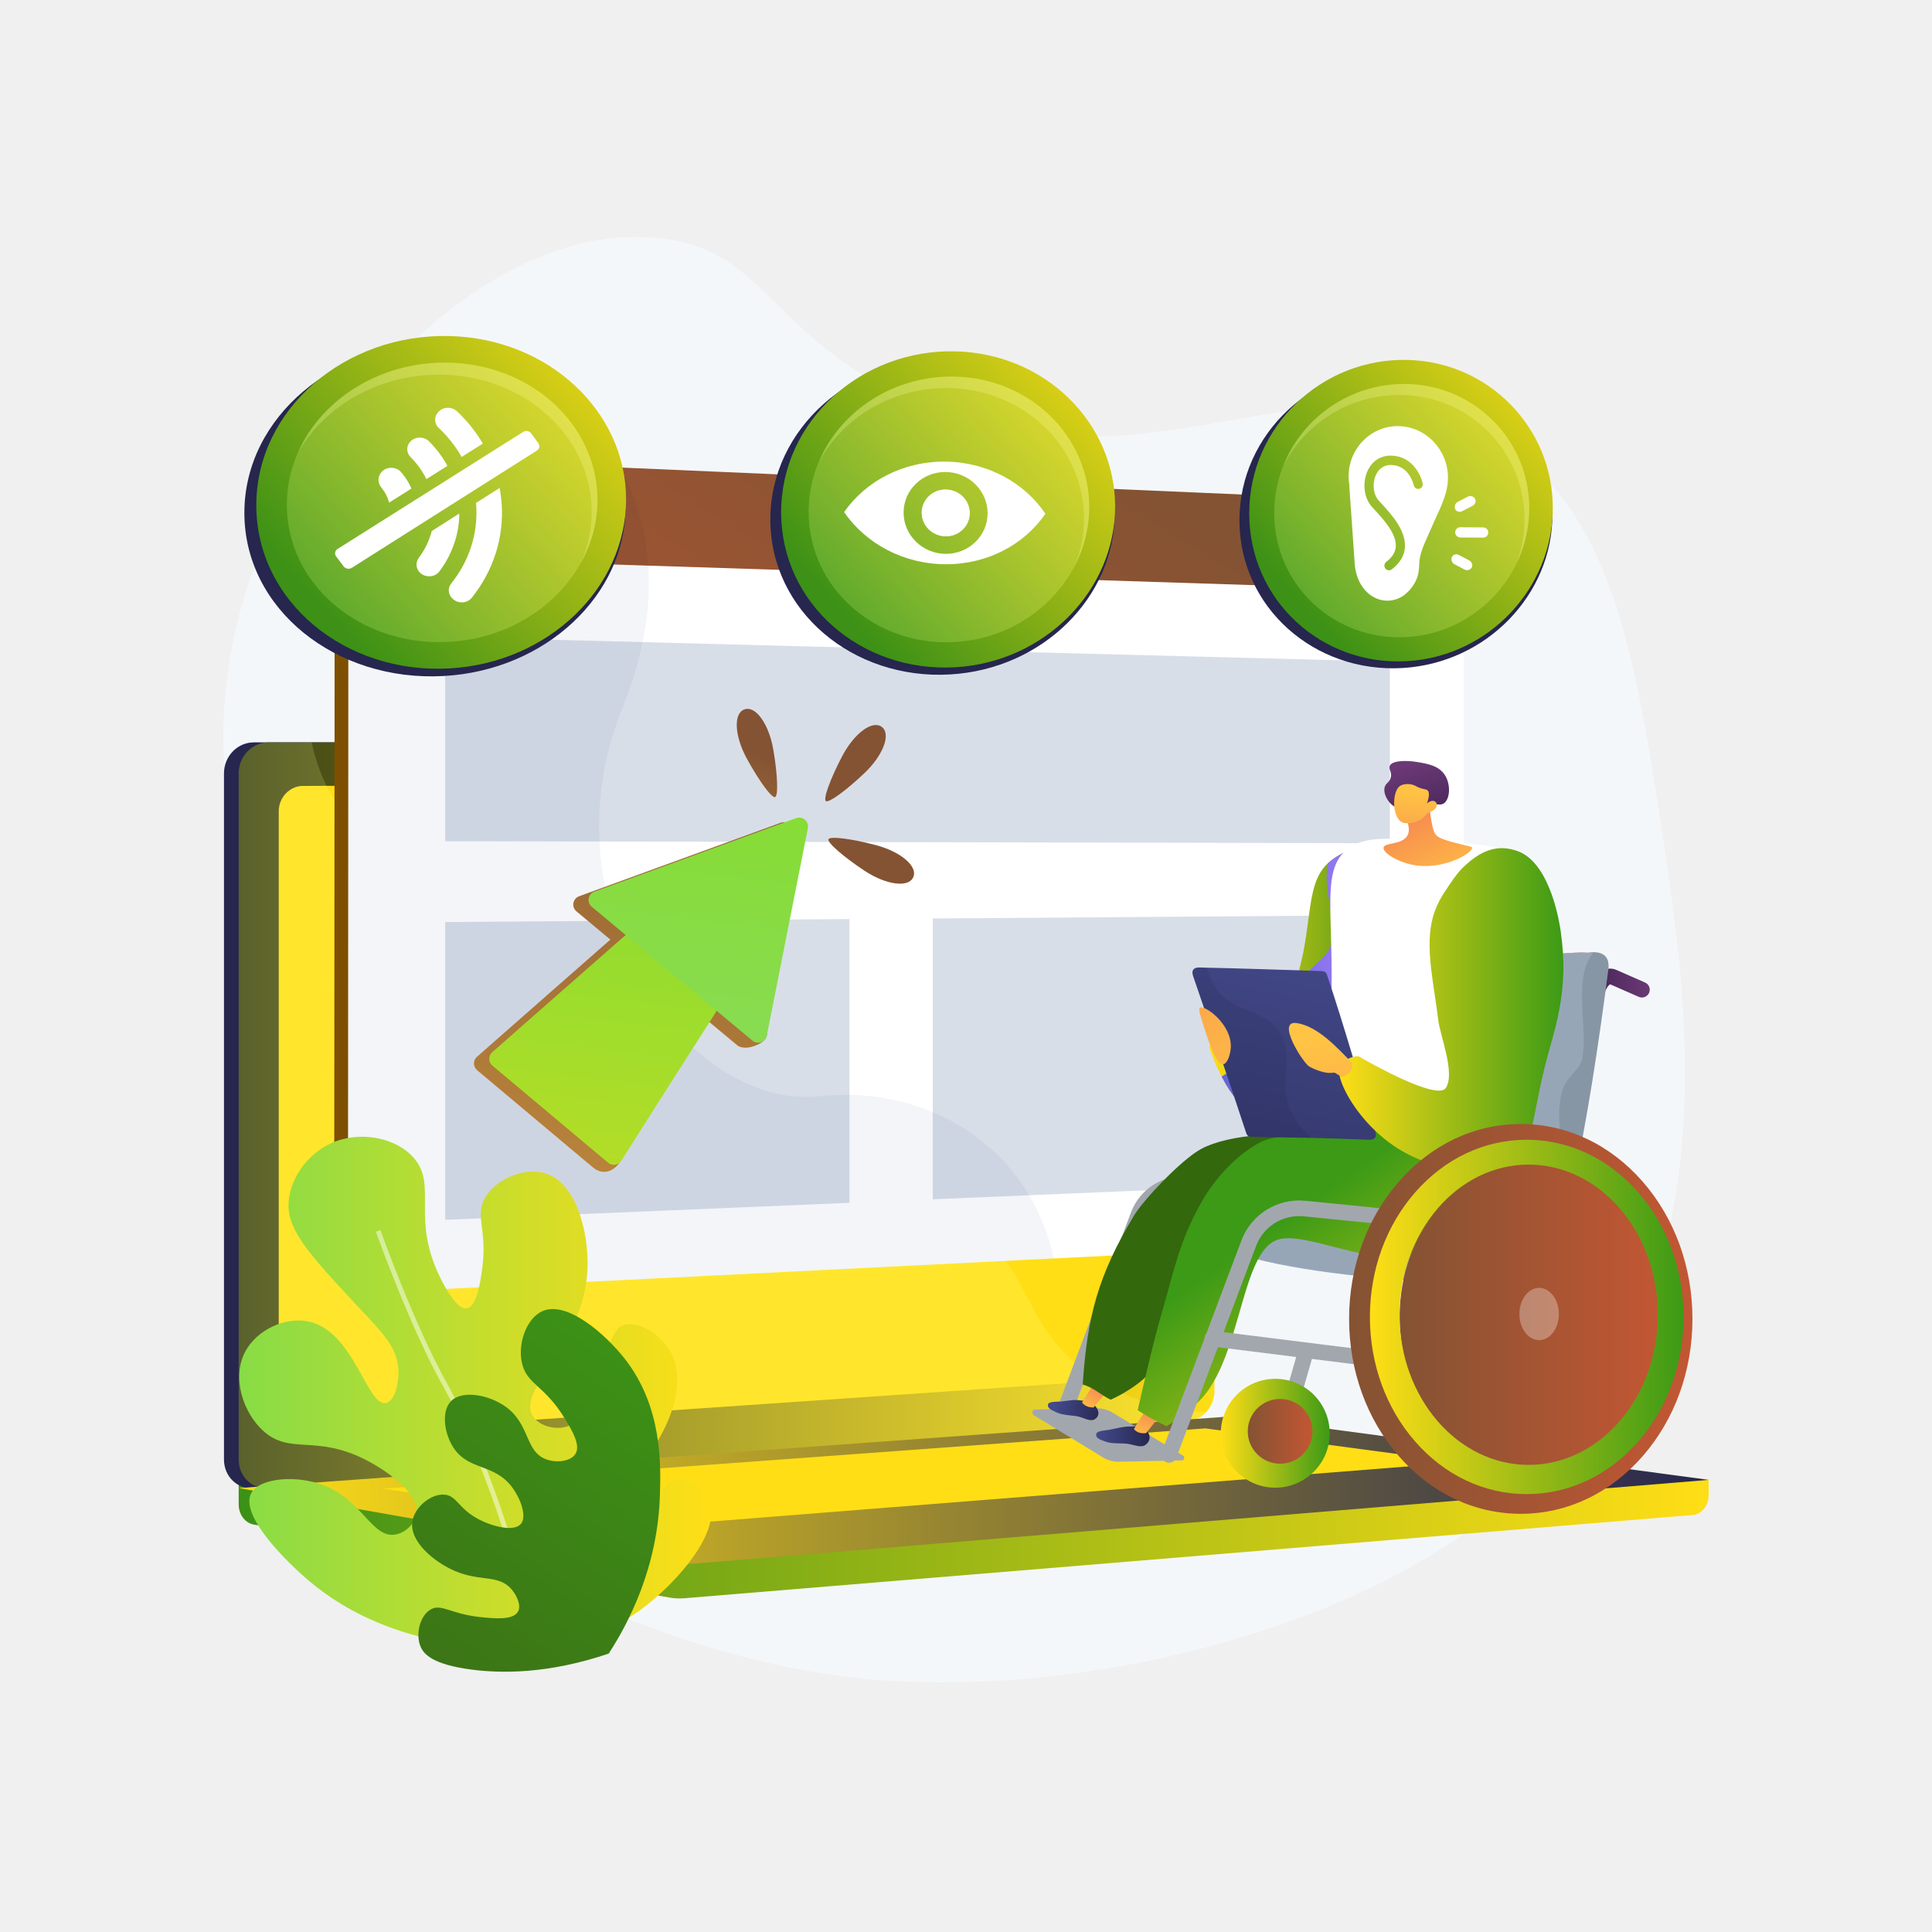
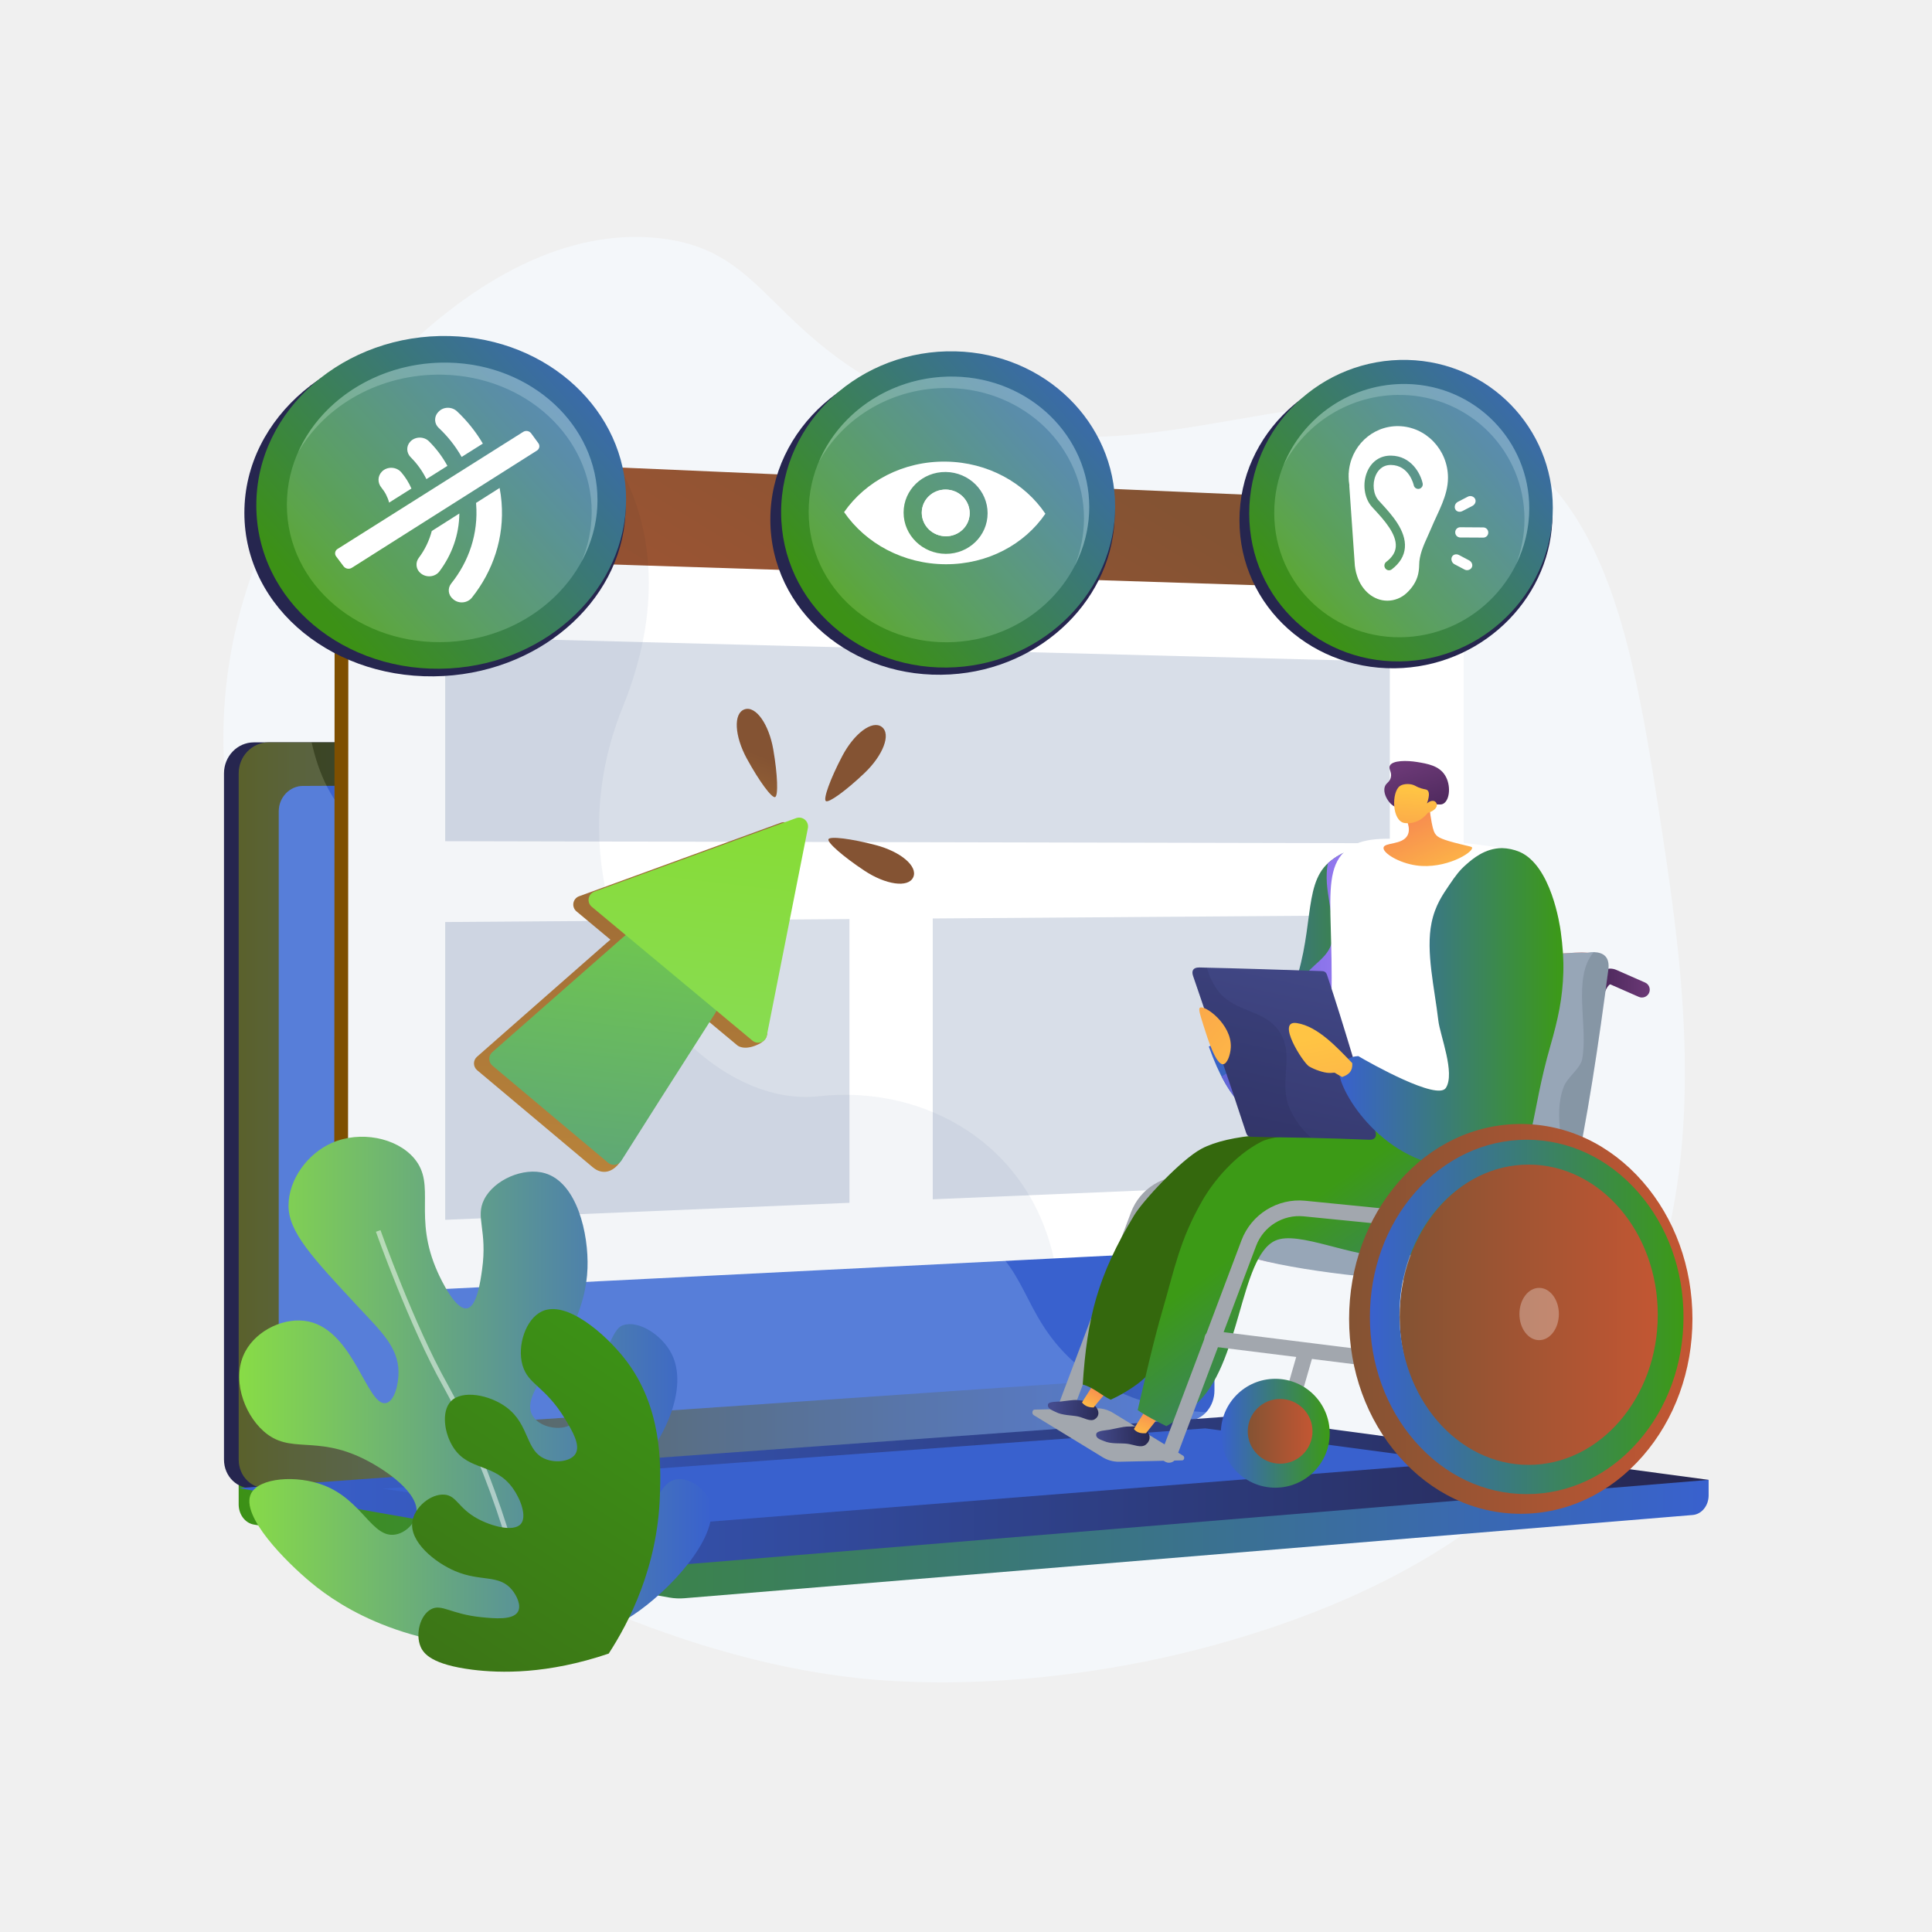
<svg xmlns="http://www.w3.org/2000/svg" xmlns:xlink="http://www.w3.org/1999/xlink" viewBox="0 0 3710 3710">
  <defs>
    <style>.cls-1{fill:none;}.cls-2{isolation:isolate;}.cls-3{fill:#f4f7fa;}.cls-4{fill:url(#linear-gradient);}.cls-5{fill:#26264f;}.cls-6{fill:url(#linear-gradient-2);}.cls-7{fill:url(#linear-gradient-3);}.cls-48,.cls-53,.cls-8,.cls-9{fill:#fff;}.cls-9{opacity:0.48;}.cls-52,.cls-53,.cls-9{mix-blend-mode:soft-light;}.cls-10{fill:url(#linear-gradient-4);}.cls-11{fill:url(#linear-gradient-5);}.cls-12{fill:url(#linear-gradient-6);}.cls-13{fill:url(#linear-gradient-7);}.cls-14,.cls-15{fill:#d8dee8;}.cls-15,.cls-29,.cls-48{opacity:0.3;}.cls-15,.cls-29,.cls-42{mix-blend-mode:multiply;}.cls-16{fill:url(#linear-gradient-8);}.cls-17{fill:url(#linear-gradient-9);}.cls-18{fill:url(#linear-gradient-10);}.cls-19{fill:url(#linear-gradient-11);}.cls-20{fill:url(#linear-gradient-12);}.cls-21{fill:url(#linear-gradient-13);}.cls-22{fill:url(#linear-gradient-14);}.cls-23{fill:url(#linear-gradient-15);}.cls-24,.cls-29{fill:#a2a7ae;}.cls-25{clip-path:url(#clip-path);}.cls-26{fill:url(#linear-gradient-16);}.cls-27{fill:url(#linear-gradient-17);}.cls-28{fill:#97a6b7;}.cls-30{fill:url(#linear-gradient-18);}.cls-31{fill:url(#linear-gradient-19);}.cls-32{fill:#34680d;}.cls-33{fill:url(#linear-gradient-20);}.cls-34{fill:url(#linear-gradient-21);}.cls-35{fill:url(#linear-gradient-22);}.cls-36{fill:url(#linear-gradient-23);}.cls-37{fill:url(#linear-gradient-24);}.cls-38{fill:url(#linear-gradient-25);}.cls-39{fill:url(#linear-gradient-26);}.cls-40{fill:url(#linear-gradient-27);}.cls-41{fill:url(#linear-gradient-28);}.cls-42{opacity:0.1;fill:url(#linear-gradient-29);}.cls-43{fill:url(#linear-gradient-30);}.cls-44{fill:url(#linear-gradient-31);}.cls-45{fill:url(#linear-gradient-32);}.cls-46{fill:#fc77ae;}.cls-47{fill:url(#linear-gradient-33);}.cls-49{fill:url(#linear-gradient-34);}.cls-50{fill:url(#linear-gradient-35);}.cls-51{fill:url(#linear-gradient-36);}.cls-52,.cls-53,.cls-57{opacity:0.5;}.cls-54{fill:url(#linear-gradient-37);}.cls-55{fill:url(#linear-gradient-38);}.cls-56{fill:url(#linear-gradient-39);}.cls-58{fill:url(#linear-gradient-40);}</style>
    <linearGradient id="linear-gradient" x1="458.32" y1="2943.58" x2="3281.08" y2="2943.58" gradientUnits="userSpaceOnUse">
      <stop offset="0" stop-color="#3c9116" />
-       <stop offset="1" stop-color="#ffde16" />
+       <stop offset="1" stop-color="#3961ce" />
    </linearGradient>
    <linearGradient id="linear-gradient-2" x1="458.32" y1="2141.82" x2="2332.09" y2="2141.82" gradientUnits="userSpaceOnUse">
      <stop offset="0" stop-color="#3c4316" />
-       <stop offset="1" stop-color="#ffde16" />
+       <stop offset="1" stop-color="#3961ce" />
    </linearGradient>
    <linearGradient id="linear-gradient-3" x1="535.28" y1="2129.51" x2="2268.73" y2="2129.51" gradientUnits="userSpaceOnUse">
-       <stop offset="0" stop-color="#ffde16" />
-       <stop offset="1" stop-color="#ffde16" />
+       <stop offset="0" stop-color="#3961ce" />
+       <stop offset="1" stop-color="#3961ce" />
    </linearGradient>
    <linearGradient id="linear-gradient-4" x1="458.32" y1="2862.29" x2="3281.08" y2="2862.29" gradientUnits="userSpaceOnUse">
-       <stop offset="0" stop-color="#ffde16" />
+       <stop offset="0" stop-color="#3961ce" />
      <stop offset="1" stop-color="#26264f" />
    </linearGradient>
    <linearGradient id="linear-gradient-5" x1="735.14" y1="2837.39" x2="2803.36" y2="2837.39" gradientUnits="userSpaceOnUse">
-       <stop offset="0" stop-color="#ffde16" />
-       <stop offset="1" stop-color="#ffde16" />
+       <stop offset="0" stop-color="#3961ce" />
+       <stop offset="1" stop-color="#3961ce" />
    </linearGradient>
    <linearGradient id="linear-gradient-6" x1="641.79" y1="1681.93" x2="2783.5" y2="1681.93" gradientUnits="userSpaceOnUse">
      <stop offset="0" stop-color="#845300" />
      <stop offset="1" stop-color="#845333" />
    </linearGradient>
    <linearGradient id="linear-gradient-7" x1="1903.98" y1="763.25" x2="1010.13" y2="2224.5" gradientUnits="userSpaceOnUse">
      <stop offset="0" stop-color="#845333" />
      <stop offset="1" stop-color="#c05633" />
    </linearGradient>
    <linearGradient id="linear-gradient-8" x1="1298.73" y1="1117.72" x2="983.84" y2="3794.28" gradientUnits="userSpaceOnUse">
      <stop offset="0" stop-color="#845333" />
      <stop offset="1" stop-color="#ffc444" />
    </linearGradient>
    <linearGradient id="linear-gradient-9" x1="1227.81" y1="1447.33" x2="1009.84" y2="3300.11" gradientUnits="userSpaceOnUse">
      <stop offset="0" stop-color="#7bdc34" />
-       <stop offset="1" stop-color="#ffde16" />
+       <stop offset="1" stop-color="#3961ce" />
    </linearGradient>
    <linearGradient id="linear-gradient-10" x1="1355.52" y1="1533.27" x2="1134.45" y2="3412.33" gradientUnits="userSpaceOnUse">
      <stop offset="0" stop-color="#87dc34" />
      <stop offset="1" stop-color="#8ddcb1" />
    </linearGradient>
    <linearGradient id="linear-gradient-11" x1="437.17" y1="792.25" x2="7.05" y2="1314.42" gradientTransform="translate(781.35 844.42) rotate(-19.24)" xlink:href="#linear-gradient-8" />
    <linearGradient id="linear-gradient-12" x1="3853.13" y1="1641.63" x2="3423.01" y2="2163.8" gradientTransform="matrix(0.8, 0.6, -0.6, 0.8, -532.78, -2146.36)" xlink:href="#linear-gradient-8" />
    <linearGradient id="linear-gradient-13" x1="6595.34" y1="-1978.62" x2="6165.22" y2="-1456.45" gradientTransform="translate(2505.18 -5302.47) rotate(114.13)" xlink:href="#linear-gradient-8" />
    <linearGradient id="linear-gradient-14" x1="3671.93" y1="1887.1" x2="4027.18" y2="1887.1" gradientTransform="matrix(-1, 0, 0, 1, 6348.52, 0)" xlink:href="#linear-gradient" />
    <linearGradient id="linear-gradient-15" x1="3671.93" y1="1887.07" x2="4002.69" y2="1887.07" gradientTransform="matrix(-1, 0, 0, 1, 6348.52, 0)" gradientUnits="userSpaceOnUse">
      <stop offset="0" stop-color="#aa80f9" />
      <stop offset="1" stop-color="#6165d7" />
    </linearGradient>
    <clipPath id="clip-path">
      <path class="cls-1" d="M1968.32,2707.26l153.89-3.38,149.62,91.41c3.72,2.28,2.42,9-1.77,9.05l-137.89,3Z" />
    </clipPath>
    <linearGradient id="linear-gradient-16" x1="3180.51" y1="2063.49" x2="3358.43" y2="2063.49" gradientTransform="matrix(-1, 0, 0, 1, 6348.52, 0)" gradientUnits="userSpaceOnUse">
      <stop offset="0" stop-color="#6b3976" />
      <stop offset="1" stop-color="#311944" />
    </linearGradient>
    <linearGradient id="linear-gradient-17" x1="3366.23" y1="2072.84" x2="4133.48" y2="2388.35" gradientTransform="matrix(-1, 0, 0, 1, 6348.52, 0)" gradientUnits="userSpaceOnUse">
      <stop offset="0" stop-color="#ff9085" />
      <stop offset="1" stop-color="#fb6fbb" />
    </linearGradient>
    <linearGradient id="linear-gradient-18" x1="899.98" y1="3863.22" x2="998.22" y2="3863.22" gradientTransform="matrix(0.99, 0.11, -0.11, 0.99, 1558.36, -1240.92)" gradientUnits="userSpaceOnUse">
      <stop offset="0" stop-color="#444b8c" />
      <stop offset="1" stop-color="#26264f" />
    </linearGradient>
    <linearGradient id="linear-gradient-19" x1="-923.93" y1="2578.69" x2="-890.17" y2="2508.82" gradientTransform="matrix(1, 0.02, -0.02, 1, 3071.91, 156.77)" gradientUnits="userSpaceOnUse">
      <stop offset="0" stop-color="#ffc444" />
      <stop offset="1" stop-color="#f36f56" />
    </linearGradient>
    <linearGradient id="linear-gradient-20" x1="184.23" y1="3214.83" x2="286.68" y2="3214.83" gradientTransform="translate(1815.52 -446.47) rotate(-1.88)" xlink:href="#linear-gradient-18" />
    <linearGradient id="linear-gradient-21" x1="-1301.78" y1="2267.33" x2="-1262.82" y2="2186.71" gradientTransform="translate(3261.07 380.39) rotate(-5.69)" xlink:href="#linear-gradient-19" />
    <linearGradient id="linear-gradient-22" x1="-2109.04" y1="2334.3" x2="-1768.86" y2="2814.83" gradientTransform="translate(4584.15)" gradientUnits="userSpaceOnUse">
      <stop offset="0" stop-color="#3c9a16" />
-       <stop offset="1" stop-color="#ffde16" />
+       <stop offset="1" stop-color="#3961ce" />
    </linearGradient>
    <linearGradient id="linear-gradient-23" x1="2463.83" y1="1003.26" x2="2473.3" y2="750.92" gradientTransform="matrix(-0.92, 0.4, 0.4, 0.92, 4643.64, -184.89)" xlink:href="#linear-gradient-19" />
    <linearGradient id="linear-gradient-24" x1="463.76" y1="1952.44" x2="393.03" y2="1772.81" gradientTransform="translate(2406.47 -323.46) rotate(3.04)" gradientUnits="userSpaceOnUse">
      <stop offset="0" stop-color="#311944" />
      <stop offset="1" stop-color="#6b3976" />
    </linearGradient>
    <linearGradient id="linear-gradient-25" x1="986.16" y1="1837.32" x2="983.21" y2="2075.3" gradientTransform="matrix(-0.99, -0.11, -0.11, 0.99, 3909.62, -192.69)" xlink:href="#linear-gradient-19" />
    <linearGradient id="linear-gradient-26" x1="3795.09" y1="2752.27" x2="4004.19" y2="2752.27" gradientTransform="matrix(-1, 0, 0, 1, 6348.52, 0)" xlink:href="#linear-gradient-22" />
    <linearGradient id="linear-gradient-27" x1="3828.12" y1="2748.56" x2="3952.46" y2="2748.56" gradientTransform="matrix(-1, 0, 0, 1, 6348.52, 0)" gradientUnits="userSpaceOnUse">
      <stop offset="0" stop-color="#c35633" />
      <stop offset="1" stop-color="#845333" />
    </linearGradient>
    <linearGradient id="linear-gradient-28" x1="2108.36" y1="1735.1" x2="2014.47" y2="2716.06" gradientTransform="translate(644.24 -230.08) rotate(6.96)" xlink:href="#linear-gradient-18" />
    <linearGradient id="linear-gradient-29" x1="-1147.12" y1="-1157.73" x2="-1331.65" y2="-371.05" gradientTransform="translate(4529.34 244.16) rotate(6.96)" xlink:href="#linear-gradient-18" />
    <linearGradient id="linear-gradient-30" x1="3346.32" y1="1936.63" x2="3776.95" y2="1936.63" gradientTransform="matrix(-1, 0, 0, 1, 6348.52, 0)" xlink:href="#linear-gradient-22" />
    <linearGradient id="linear-gradient-31" x1="-3999.81" y1="1991.65" x2="-3895.44" y2="2629.93" gradientTransform="translate(6532.73)" xlink:href="#linear-gradient-19" />
    <linearGradient id="linear-gradient-32" x1="3098.53" y1="2532.67" x2="3757.84" y2="2532.67" xlink:href="#linear-gradient-27" />
    <linearGradient id="linear-gradient-33" x1="3159.28" y1="2528.62" x2="3660.8" y2="2528.62" xlink:href="#linear-gradient-27" />
    <linearGradient id="linear-gradient-34" x1="3115.68" y1="2528.9" x2="3717.9" y2="2528.9" gradientTransform="matrix(-1, 0, 0, 1, 6348.52, 0)" xlink:href="#linear-gradient-22" />
    <linearGradient id="linear-gradient-35" x1="3902.75" y1="2106.26" x2="4518.67" y2="1631.72" gradientTransform="matrix(-1, -0.07, -0.07, 1, 6513.64, 289.46)" xlink:href="#linear-gradient-19" />
    <linearGradient id="linear-gradient-36" x1="1609.13" y1="1169.83" x2="2166.36" y2="664.15" xlink:href="#linear-gradient" />
    <linearGradient id="linear-gradient-37" x1="2494.05" y1="1158.41" x2="3011.27" y2="689.05" xlink:href="#linear-gradient" />
    <linearGradient id="linear-gradient-38" x1="618" y1="1172.31" x2="1221.82" y2="624.36" xlink:href="#linear-gradient" />
    <linearGradient id="linear-gradient-39" x1="459.41" y1="2674.62" x2="1366.26" y2="2674.62" gradientUnits="userSpaceOnUse">
      <stop offset="0" stop-color="#88dc46" />
-       <stop offset="1" stop-color="#ffde16" />
+       <stop offset="1" stop-color="#3961ce" />
    </linearGradient>
    <linearGradient id="linear-gradient-40" x1="1766.48" y1="1438.36" x2="2469.59" y2="1438.36" gradientTransform="translate(-1325.47 3886.23) rotate(-56.8)" gradientUnits="userSpaceOnUse">
      <stop offset="0" stop-color="#3c7516" />
      <stop offset="1" stop-color="#3c9116" />
    </linearGradient>
  </defs>
  <g class="cls-2">
    <g id="Illustration">
      <path class="cls-3" d="M3194.2,1614c-55.33-366.16-99.74-619.21-299.53-757.88-337-233.89-713.34,145.81-1190.7-109-235-125.44-243.85-270.88-442.9-290.19C908.9,422.8,620.49,847.75,595.5,884.2c-151.87,221.42-202.59,491.42-141,748.83,40,167.2,67,340.23,59.59,512-12.91,299-5.48,578.1,281.5,756.41,256.24,159.22,578.72,299.64,886.38,324.23,209.07,16.72,443.54-10.33,645-65.37C3354,2879.83,3270.27,2117.46,3194.2,1614Z" />
      <path class="cls-4" d="M3281.08,2841.77,458.32,2817.7v71.2c0,19.32,12.31,35.75,29,38.68l798.19,140.19a112.22,112.22,0,0,0,28.64,1.31L3250.4,2909.24c17.29-1.42,30.68-17.9,30.68-37.76Z" />
      <path class="cls-5" d="M2256.71,2727.68,487.51,2857.91c-31.66,2.33-57.4-22.43-57.4-55.31V1485.12c0-32.88,25.74-59.54,57.4-59.54h1769.2c26.08,0,47.17,24.1,47.17,53.83v1191C2303.88,2700.1,2282.79,2725.76,2256.71,2727.68Z" />
      <path class="cls-6" d="M2284.92,2727.68,515.72,2857.91c-31.66,2.33-57.4-22.43-57.4-55.31V1485.12c0-32.88,25.74-59.54,57.4-59.54h1769.2c26.08,0,47.17,24.1,47.17,53.83v1191C2332.09,2700.1,2311,2725.76,2284.92,2727.68Z" />
      <path class="cls-7" d="M2229.81,2643.71,582,2756.84c-25.76,1.77-46.7-18.56-46.7-45.4V1558c0-26.85,20.94-48.7,46.7-48.81l1647.83-7.11c21.51-.09,38.92,19.66,38.92,44.11V2596.77C2268.73,2621.22,2251.32,2642.23,2229.81,2643.71Z" />
      <path class="cls-8" d="M1462.81,1461.62c0,12.24-9.11,22.19-20.36,22.23s-20.39-9.88-20.39-22.15,9.14-22.23,20.39-22.23S1462.81,1449.38,1462.81,1461.62Z" />
      <path class="cls-9" d="M515.72,2857.91,2276,2728.34l9-.66c12-.88,22.85-6.8,31.16-15.77-126.67-6.94-205.34-51.89-256.1-98.34-101.92-93.27-84.24-185.26-194.15-246.59-137.09-76.49-244.88,20.44-348.91-75.2-63.06-58-32.1-101.21-109.7-187.86-86-96-141.91-63.7-228.29-150.07-109.22-109.21-54.6-194.18-148.68-272.59-114.13-95.12-237.22-7.08-345.87-98.3-46.86-39.34-72.57-96.54-86-157.38H515.72c-31.66,0-57.4,26.66-57.4,59.54V2802.6C458.32,2835.48,484.06,2860.24,515.72,2857.91Z" />
      <path class="cls-10" d="M2355.44,2720.45,458.32,2857.54l827.18,145.28a112.22,112.22,0,0,0,28.64,1.32l1966.94-162.37-895.47-120.39A147.77,147.77,0,0,0,2355.44,2720.45Z" />
      <polygon class="cls-11" points="735.14 2858.72 2314.55 2742.89 2803.36 2808.07 1237.56 2931.89 735.14 2858.72" />
      <path class="cls-12" d="M2783.5,1034V2315.81c0,34.38-22.49,36.92-51.2,38.35l-712.88,45.05L726.32,2480.9l-17.25,1.1c-37.11,1.88-67.31-28.45-67.28-67.72l.87-1353.64,0-110.68c0-39.24,30-69.74,67.14-68.11l2.42.11,481.26,20.85,1538.88,66.75C2761.05,970.79,2783.5,999.66,2783.5,1034Z" />
      <path class="cls-8" d="M2810.76,1136.65V2314.59c0,34.46-22.46,63.53-51.21,65l-736.3,37L735.72,2481.15a62.25,62.25,0,0,1-9.49-.25c-32.59-3.29-58-31.73-58-67.63L669,1067.6v-10.43l575,21.3,1538.64,57.12Z" />
      <path class="cls-13" d="M2810.76,1030.45v106.2l-28-.91-1538.62-49.58L669,1067.6v-10.43l.38-110.89c0-30,17.79-55,42.71-64.32a62.83,62.83,0,0,1,24.83-3.91l453.86,19.7,1568.83,68.14C2788.28,967.13,2810.76,996,2810.76,1030.45Z" />
      <path class="cls-8" d="M825.45,973.34c0,17.31-13.24,30.87-29.57,30.28s-29.63-15.16-29.62-32.54,13.31-30.93,29.66-30.28S825.46,956,825.45,973.34Z" />
      <polygon class="cls-14" points="2668.87 1619.28 854.9 1615.33 854.9 1223.2 2668.87 1270.44 2668.87 1619.28" />
      <polygon class="cls-14" points="1631.2 2309.74 854.9 2342.4 854.9 1770.55 1631.2 1764.88 1631.2 2309.74" />
      <polygon class="cls-14" points="2668.87 2266.09 1791.14 2302.98 1791.14 1763.73 2668.87 1757.37 2668.87 2266.09" />
      <path class="cls-15" d="M2023.62,2416.52,735.91,2481.15a62.28,62.28,0,0,1-9.59-.25l-17.25,1.1c-37.11,1.88-67.31-28.45-67.28-67.72l.87-1353.64,0-110.68c0-39.24,30-69.74,67.14-68.11l2.42.11a62.41,62.41,0,0,1,24.75-3.91l453.82,19.7c.94,1.67,1.82,3.35,2.69,5.06,24.22,45.94,44.87,104.49,50.8,175.66.2,2.55.4,5.1.53,7.69,5.19,76.72-6.79,167.73-49.41,273-117.73,291.13,13.22,580.4,191,695.39q8.24,5.34,16.61,10.13c54.66,31.52,113,46.59,169.54,40.36,102.84-11.34,206.41,12.4,289.44,68.8q15.93,10.83,30.81,23.24c58.77,49.1,104.09,116.82,126.67,202.08Q2021.72,2407.76,2023.62,2416.52Z" />
      <path class="cls-16" d="M1516.37,1582.9a17,17,0,0,0-16.86-3.06L1112,1721.06a17,17,0,0,0-5.06,29l65.3,54.39-.34.25c-2.19,1.71-4.35,3.52-6.46,5.37q-58.39,51.27-116.77,102.56-66.39,58.33-132.75,116.7a17,17,0,0,0,.31,25.77q111.54,93.65,222.27,186.58a17.48,17.48,0,0,0,1.88,1.35h0s24.84,22,49.68-10.47c-6.88-1.81-14.19-4-19.38-5.68q33.36-52.82,66.83-105.53,52.39-82.44,105.1-164.6c1.48-2.27,2.84-4.59,4.17-6.92l68.85,57.35a12.65,12.65,0,0,0,1.58,1.15,17,17,0,0,0,4.33,2c5.32,1.84,14.34,2.94,27.6-1.94,23.22-8.56,23.18-19,24.06-23.39.5-2.54-13.94-4.84-26.33-6.34L1522,1599.09A17,17,0,0,0,1516.37,1582.9Z" />
      <path class="cls-17" d="M1366.54,1779.37c-38.59-32.16-110.77-24.31-165.31,16.53-2.19,1.72-4.36,3.52-6.47,5.37q-58.4,51.27-116.77,102.56-66.39,58.34-132.74,116.7a17,17,0,0,0,.31,25.78l222.26,186.57a17,17,0,0,0,25.3-3.93q36.78-58.26,73.71-116.39,52.38-82.44,105.09-164.59c1.52-2.34,2.93-4.72,4.29-7.13C1408.1,1881.54,1405,1811.31,1366.54,1779.37Z" />
      <path class="cls-18" d="M1545.7,1574.1a17,17,0,0,0-16.87-3.06l-387.51,141.22a17,17,0,0,0-5,29L1445,1998.39a17,17,0,0,0,27.52-9.75l78.84-398.35A17,17,0,0,0,1545.7,1574.1Z" />
      <path class="cls-19" d="M1484.91,1439.19c8.4,48.64,9.82,89.15,3.48,91.48-6.42,2.12-30.52-30.48-54.19-73.78s-26.26-87.06-4.6-94.68S1476.52,1390.61,1484.91,1439.19Z" />
      <path class="cls-20" d="M1660,1484.59c-35.78,34-68.68,57.68-74.14,53.71-5.33-4.17,8.39-42.31,31.26-86s57.81-70.18,76.17-56.41S1695.71,1450.63,1660,1484.59Z" />
      <path class="cls-21" d="M1659.75,1671.83c-41.12-27.29-71.54-54.08-68.89-60.29,2.87-6.11,43.11-1.25,90.85,11.28s81.32,40.69,72,61.67S1700.83,1699.09,1659.75,1671.83Z" />
      <path class="cls-22" d="M2343.06,1978.35c10.5,17.56,27.53,39.52,49.15,40.23,42.14,1.39,74.72-78.82,85.79-106.08,48.21-118.68,22.48-211,72.82-255.56,28.88-25.54,61.62-29.67,61.62-29.67,2.27-.28,24.9-2.71,34.1,2,124.44,63.2-168,823.85-325.21,380.51C2347.57,1997.3,2337.93,1987.46,2343.06,1978.35Z" />
      <path class="cls-23" d="M2504.66,1987.46c3.33-36.65-13.33-76.63,0-109.94,10-23.33,46.64-36.65,53.3-70,6.38-51-17.7-98.92-8.15-149.64.34-.32.65-.66,1-1,28.88-25.54,61.62-29.67,61.62-29.67,2.27-.28,24.9-2.71,34.1,2,118.23,60-139.8,749.59-300.71,438.1,38-25.6,86.69-34.48,128.84-53.21C2484.67,2007.45,2501.33,2000.79,2504.66,1987.46Z" />
      <path class="cls-24" d="M2048.74,2712.47a15.07,15.07,0,0,1-14.07-20.35L2171.87,2328a107.53,107.53,0,0,1,111.22-69.06l150.67,15a15,15,0,1,1-3,29.92l-150.66-15a77.51,77.51,0,0,0-80.11,49.74l-137.2,364.15A15,15,0,0,1,2048.74,2712.47Z" />
      <g class="cls-2">
        <g class="cls-25">
          <path class="cls-24" d="M2286.06,2804l-148.26-90.58a60.11,60.11,0,0,0-32.82-9.15l-118.28,2.6c-4.53.1-5.85,8.06-1.76,10.56l131.63,80.42a60.14,60.14,0,0,0,32.83,9.15l136.66-3Z" />
        </g>
      </g>
      <path class="cls-26" d="M3005.14,2267a14.81,14.81,0,0,1-2.55-.22,15,15,0,0,1-12.29-17.35l55.9-327.28c5.05-29.53,16.12-50.25,31.19-58.36a30.09,30.09,0,0,1,26.91-1.11l54.72,24.06a15,15,0,1,1-12.11,27.53l-54.72-24.06c-2.87.48-11.8,10.4-16.35,37l-55.9,327.29A15,15,0,0,1,3005.14,2267Z" />
      <path class="cls-27" d="M2388.37,2410.91c108.48,33.07,248.39,30.63,341.45,36.34s102.59,2.84,154.34-32,67.53-67.92,83.21-129.59c33.61-132.25,51.17-282.73,71.52-420.54,3.16-21.39,89.54-32.74-1.24-36.14-13.29-.5-218.43,14.31-226,14.84-59.56,4.14-50.83,12.67-54.78,35-22.2,125.38-41.41,277.6-63.61,394.89-13.84,73.17-45.53,101.1-108.84,110.47-60.22,8.91-114.2-19.05-172.47-34.71-17.47-4.69-36.41,5.6-42.6,22.22S2363.32,2403,2388.37,2410.91Z" />
      <path class="cls-28" d="M2388.37,2410.91c108.48,33.07,282.34,46.49,375.4,52.19s75.84-5.81,127.59-40.68,60.33-75.12,76-136.79c33.61-132.25,51.17-282.73,71.52-420.54,3.16-21.39,89.54-32.74-1.24-36.14-13.29-.5-218.43,14.31-226,14.84-59.56,4.14-50.83,12.67-54.78,35-22.2,125.38-41.41,277.6-63.61,394.89-13.84,73.17-45.53,101.1-108.84,110.47-60.22,8.91-114.2-19.05-172.47-34.71-17.47-4.69-36.41,5.6-42.6,22.22S2363.32,2403,2388.37,2410.91Z" />
      <path class="cls-28" d="M2743,2456.8c18.7,2.32,43.77,6.32,63.26,6.3,50.31,0,91.44-12.35,131.08-47.87s67.21-68.41,81.08-130.3c29.76-132.73,52-285.47,70-422.55,3.21-24.4-8.9-33.29-27.46-34s-34,9.52-37.63,33.27c-20.47,133.48-39.42,290.21-69.87,417.18-19,79.21-69.62,111.67-138.86,118.93-20,2.1-45.52-6.77-64.95-5.69s-29.51,12.51-31.21,29.63S2724.34,2454.47,2743,2456.8Z" />
      <path class="cls-29" d="M2939,2377.45c43.62-18.45,53.68-68.78,60.39-112.4,8.39-60.39-18.45-120.79,3.36-177.83,6.71-18.45,30.2-33.55,35.23-52,12.67-63.37-19.55-157.45,22.34-206.88h.72c18.56.75,30.67,9.64,27.46,34-18,137.08-40.24,289.82-70,422.55-13.87,61.89-41.43,94.78-81.08,130.3s-80.77,47.83-131.08,47.87c-1.58,0-3.2,0-4.84-.08.54-.56,1.08-1.1,1.61-1.68C2841.66,2419.4,2887,2397.59,2939,2377.45Z" />
      <path class="cls-8" d="M2918.17,1635.88c-33.28-9.36-108.13-18.59-167.85-22-85.19-4.81-127.78-7.22-158,13.06-69.71,46.86-15.74,155-44.28,423-12.12,113.93-17.59,106.56,9.74,147.11,55.53,82.39,211.51,89.14,283,17.71,37.77-37.75,92.74,33.44,93.65-9.64C2938,2035.16,3023.9,1883.94,2918.17,1635.88Z" />
      <path class="cls-30" d="M2104.34,2701.37c6.39,8,7.32,17.66-1.63,23.7s-21.95-3-33.39-5.18c-12.26-2.35-29.65-1.9-42.25-8.55-5.09-2.68-16.51-6.11-14.59-14.55,1.34-5.93,18.67-4.94,24.26-5.45,7.93-.73,24.49-3.46,30.56-2.92C2082.55,2689.75,2095.89,2690.82,2104.34,2701.37Z" />
      <path class="cls-31" d="M2097.53,2661.54c-6.25,10.77-13.44,20.94-19.79,31.65,5.88,7.26,13.28,9.51,22.41,9.61,7.87-10.51,16.8-20.09,25.21-30.16C2116.06,2669,2106.76,2665.36,2097.53,2661.54Z" />
      <path class="cls-32" d="M2796.29,2282.89c65.95,112.93-27.58,41.36-107.75,36.62-84.44-5-297.8-18.26-369.62,79.07-53.49,72.49-44.86,187.81-130.91,256.1-15.15,12-38.69,26.06-55.33,33.13-18.62-9.06-33.2-23.71-53.53-29.1,8.37-128.13,28.55-208.74,98.89-325.18,17-28.15,90.11-106.83,129.23-127.62C2413,2149.72,2735.46,2178.75,2796.29,2282.89Z" />
      <path class="cls-33" d="M2203.12,2748.67c6.93,8.61,5.78,18.92-3.23,25.73s-23.47-.62-35.6-2c-13-1.51-30.75.87-44.23-5.11-5.45-2.41-16.95-5-14.88-13.91,1.45-6.28,19.56-6.76,25.56-7.92,8.52-1.63,26.53-5.83,32.92-6C2179.73,2739.15,2194,2737.31,2203.12,2748.67Z" />
      <path class="cls-34" d="M2201,2705.57c-7.49,13.1-16.14,25.45-23.59,38.57,6,7.4,14.22,8.7,23.32,7.94,9.7-12.53,19.94-24.64,29.51-37.27C2220.49,2711.84,2210.73,2708.84,2201,2705.57Z" />
      <path class="cls-35" d="M2893.47,2152c57.05,41.53,32.94,85.14,27.92,130.14-11.26,101-186.85,128.27-248.6,130.81-75.14,3.1-179.45-50.82-223.85-30.59-69,31.44-66.24,241.38-153.91,315.22-15.06,12.68-36.22,30.61-55.24,41.1-18.86-9.52-37.33-18.66-55.09-30.81,14.14-60.93,30.58-133.32,47.31-190.57,23.61-80.81,32.73-134.71,76.71-211.6,21.19-37,62.78-87.69,113.78-113.47,31.81-16.07,137-15.59,167.11-19.93C2657.48,2162.55,2854,2123.3,2893.47,2152Z" />
      <path class="cls-36" d="M2744,1520.84a294.12,294.12,0,0,0,5.27,59c3.05,15.72,5.25,19.78,8.06,23.07,4.22,5,10.63,9.12,46.82,18.09,19.69,4.88,22.22,4.75,22.66,6.71,2.12,9.53-51.58,42-107.06,34.19-33.95-4.79-64.84-24.16-62.94-34.34s35.82-4.74,45.93-23.26c7-12.88-.85-31.17-10.17-46.32C2701.55,1541.07,2734.93,1537.75,2744,1520.84Z" />
      <path class="cls-37" d="M2659.23,1510.71c2.55-7.66,9.08-8.19,11.45-17.46,2.77-10.8-4.6-16-2-22.37,4.59-11.41,34.19-10.63,52.41-7.62,20.24,3.34,42.59,7,54.13,26.1,11.18,18.48,9,46.08-3,53.63-6.55,4.12-12-.3-22.49,2.72-13.46,3.85-21.91,16-27.08,26.2a89.75,89.75,0,0,0-4.2-14.94c-4.11-10.84-5.69-16.43-9.44-17.79-7.36-2.67-12.8,11.57-23.63,11.6C2671,1550.82,2654.14,1526,2659.23,1510.71Z" />
      <path class="cls-38" d="M2741.5,1561.11s-15.39,22.66-43.66,19.42c-25.3-2.91-26.21-60-9.4-71.31,5.61-3.76,16.53-4.9,25.22-2,5.13,1.72,6.78,4,15.22,6.61,7.79,2.43,10.06,1.67,12.34,3.79,2.85,2.65,4.73,8.9-1.06,25.3,5.08-4.66,11-6.26,15-4.11a8.62,8.62,0,0,1,3.22,3.46C2761.62,1549,2755.27,1557,2741.5,1561.11Z" />
      <path class="cls-24" d="M2930.74,2660.82a14.93,14.93,0,0,1-1.88-.11l-602.79-75.26a15,15,0,1,1,3.73-29.84l602.78,75.26a15,15,0,0,1-1.84,30Z" />
      <path class="cls-24" d="M2244.82,2808.86a15,15,0,0,1-14.07-20.34L2384,2381.79a118.48,118.48,0,0,1,122.41-76l157.09,15.64a15,15,0,1,1-3,29.92l-157.08-15.64a88.33,88.33,0,0,0-91.3,56.69l-153.23,406.72A15,15,0,0,1,2244.82,2808.86Z" />
      <path class="cls-24" d="M2448.88,2814.89a15.42,15.42,0,0,1-4.16-.59,15,15,0,0,1-10.29-18.61l58.06-201.75a15,15,0,1,1,28.9,8.31L2463.33,2804A15.06,15.06,0,0,1,2448.88,2814.89Z" />
      <path class="cls-39" d="M2344.33,2752.27a104.55,104.55,0,1,1,104.55,104.55A104.67,104.67,0,0,1,2344.33,2752.27Zm60.91,0a43.64,43.64,0,1,0,43.64-43.63A43.68,43.68,0,0,0,2405.24,2752.27Z" />
      <circle class="cls-40" cx="2458.23" cy="2748.56" r="62.17" />
      <path class="cls-41" d="M2302.84,1857.87c76.82,1.65,157.32,4.37,234.57,6.88,6.48.21,9.08,2.07,11.13,8.19,33,98.47,62,201.14,92.64,300,3.25,10.47-1.61,16.16-12.09,15.7-73.9-3.23-151-4.33-225.29-5.6-6.25-.11-9-1.92-11-8.18-32.67-99.88-68-201.77-101.77-300.89C2287.45,1863.5,2291.87,1857.64,2302.84,1857.87Z" />
      <path class="cls-42" d="M2471.18,2112.82c-10.5-47.37,12.31-89.9-13.62-130.59-26.66-41.86-77-37.07-111.72-71.56-11.06-11-24.34-34.92-28.13-52.52-4.53.08-11.42-1.23-15.23-.5-8.38,1.61-15.31,5.64-11.68,16.15,34.34,99.55,69.12,201,102,301.09,2.06,6.28,4.75,7.85,10.95,8,37.42,1.16,76.57,1,114.18,1.59C2497,2168.19,2476.19,2135.41,2471.18,2112.82Z" />
      <path class="cls-43" d="M2903.61,2231.86c43.83-23.4,35.52-91.25,73.38-222.86,15.28-53.13,23.72-93.12,25.06-142.06.7-25.62-1.2-50.22-4.93-77.78-1.76-13-18.36-126.84-78.95-153.28a94.11,94.11,0,0,0-34-7.28c-33.09.18-57.08,21.32-69,31.82s-19.22,19.78-32.41,39.41c-11.93,17.76-26.77,38.25-33.74,72.2-11.38,55.41,5.78,125.45,13,187.82,3.31,28.41,32.79,100.71,14.5,129.23-16.13,25.15-145.45-47.58-168.21-61.06-6.13.32-17.13,1.88-26.05,9.84a42.2,42.2,0,0,0-9.82,14.29c-10.17,25.47,66.06,167.61,203.2,187.74C2802.45,2243.82,2867.11,2251.35,2903.61,2231.86Z" />
      <path class="cls-44" d="M2596.79,2041.59c-28.12-29-66.12-71-106.71-77s12.35,76.57,23.76,83.24,28.8,12.37,38,12.46,4.57-.46,11.18-.37c4.26,2.81,9.54,5.49,14.21,8.29C2590.49,2063.49,2597.66,2056.93,2596.79,2041.59Z" />
      <path class="cls-45" d="M2686.18,2796.2c-61.59-70.54-95.51-164.13-95.51-263.53s33.92-193,95.51-263.54c62.35-71.41,145.51-110.74,234.15-110.74s171.79,39.33,234.14,110.74c61.59,70.55,95.51,164.14,95.51,263.54s-33.92,193-95.51,263.53c-62.35,71.41-145.5,110.74-234.14,110.74S2748.53,2867.61,2686.18,2796.2ZM2636,2532.67c0,181.4,127.56,329,284.36,329s284.36-147.58,284.36-329-127.57-329-284.36-329S2636,2351.27,2636,2532.67Z" />
      <path class="cls-46" d="M3075.45,2743.05l-.83,0-102.51-8.51c-15.68-1.3-28.88-8.22-38.17-20-11.16-14.17-15.44-34.1-12-56.12L2972.66,2329a10,10,0,0,1,19.7,3l-50.77,329.38c-2.54,16.51.3,31,8,40.75,5.78,7.33,14.14,11.65,24.16,12.48l102.52,8.51a10,10,0,0,1-.82,19.89Z" />
      <ellipse class="cls-47" cx="2938.48" cy="2528.62" rx="250.76" ry="294.28" />
      <ellipse class="cls-48" cx="2955.61" cy="2523.28" rx="37.88" ry="50.19" />
      <path class="cls-49" d="M2717.42,2768c-56-64.07-86.81-149-86.81-239.11s30.83-175.05,86.81-239.11c57-65.22,133.1-101.14,214.3-101.14S3089,2224.57,3146,2289.79c56,64.06,86.8,149,86.8,239.11S3202,2703.94,3146,2768c-57,65.21-133.1,101.13-214.31,101.13S2774.41,2833.22,2717.42,2768Zm-30-243.32c0,159,111.25,288.31,248,288.31s248-129.34,248-288.31-111.26-288.31-248-288.31S2687.44,2365.71,2687.44,2524.69Z" />
      <path class="cls-50" d="M2348.82,2043.61c8.17-.82,14-18.93,14.67-32.33,2.21-44.54-50.47-82.17-59.29-76.14-3.23,2.21.17,13,7,34.59C2319.26,1995.41,2334.88,2045,2348.82,2043.61Z" />
      <path class="cls-5" d="M1479.28,997.62c0-175.48,158.59-313.93,345.45-309.44,177.82,4.27,315.78,137.62,315.78,298s-138,298.53-315.78,308.93C1637.87,1306.07,1479.28,1173.1,1479.28,997.62Z" />
      <path class="cls-51" d="M1500,983.79c0-175.29,153.71-313.59,334.91-309.1,172.53,4.27,306.46,137.62,306.46,298s-133.93,298.38-306.46,308.61C1653.66,1292.06,1500,1159.08,1500,983.79Z" />
      <g class="cls-52">
        <path class="cls-8" d="M1552.85,982.87c0-146.86,128.59-263.06,280.62-259.7,145.19,3.22,258.19,115.27,258.19,250.4s-113,251.08-258.19,259.31C1681.44,1241.5,1552.85,1129.73,1552.85,982.87Z" />
      </g>
      <path class="cls-53" d="M1823.08,745.19c145.35,3,258.48,115,258.48,250.23a244.26,244.26,0,0,1-18,91.84,245.57,245.57,0,0,0,28.14-113.69c0-135.13-113-247.18-258.19-250.4-117-2.59-220.16,65.75-261.49,164.66C1618.77,801,1715,742.93,1823.08,745.19Z" />
      <path class="cls-8" d="M1862.06,985.31c0,24.71-20.5,44.61-45.89,44.46s-46.11-20.36-46.11-45.19,20.66-44.72,46.11-44.46S1862.06,960.61,1862.06,985.31Z" />
      <path class="cls-8" d="M1816.17,886.43c-81.63-1.09-153.93,37.57-195.27,97,41.34,60.05,113.64,99.86,195.27,100.08,80.93.22,151.44-38.56,191.27-97C1967.61,927.4,1897.1,887.5,1816.17,886.43Zm0,177.12c-44.65-.17-81-35.65-81-79.25s36.35-78.49,81-77.95c44.45.54,80.32,36,80.32,79.24S1860.62,1063.71,1816.17,1063.55Z" />
      <path class="cls-8" d="M1862.06,985.31c0,24.71-20.5,44.61-45.89,44.46s-46.11-20.36-46.11-45.19,20.66-44.72,46.11-44.46S1862.06,960.61,1862.06,985.31Z" />
      <path class="cls-5" d="M2380.11,999.08c0-167.16,144-299.17,313.73-295,161.71,3.92,287.27,131.05,287.27,284.11s-125.56,284.75-287.27,294.56C2524.08,1293,2380.11,1166.24,2380.11,999.08Z" />
      <path class="cls-54" d="M2398.87,985.9c0-167,139.54-298.86,304.18-294.73,156.9,3.92,278.79,131.05,278.79,284.1S2860,1259.89,2703.05,1269.54C2538.41,1279.67,2398.87,1152.89,2398.87,985.9Z" />
      <g class="cls-52">
        <path class="cls-8" d="M2446.89,985c0-139.92,116.76-250.73,254.89-247.63,132,3,234.86,109.77,234.86,238.69s-102.83,239.49-234.86,247.27C2563.65,1231.5,2446.89,1125,2446.89,985Z" />
      </g>
      <path class="cls-53" d="M2692.34,758.4c132.17,2.8,235.1,109.55,235.1,238.54a242.73,242.73,0,0,1-16.42,87.61,243.24,243.24,0,0,0,25.62-108.46c0-128.91-102.83-235.73-234.86-238.7-106.35-2.38-200,62.81-237.53,157.08C2506.73,811.75,2594.14,756.31,2692.34,758.4Z" />
      <path class="cls-8" d="M2857.92,1022.64a9.58,9.58,0,0,1-9.49,9.73l-44.44-.25a9.76,9.76,0,0,1-9.55-9.88h0a9.62,9.62,0,0,1,9.55-9.77l44.44.31a9.73,9.73,0,0,1,9.49,9.86Z" />
      <path class="cls-8" d="M2832.7,958.23c2.29,4.63-.06,10.56-5.25,13.24l-19.29,10c-5.2,2.69-11.28,1.11-13.58-3.53l-.1-.21c-2.3-4.64-.3-11.32,4.91-14l19.3-10c5.19-2.68,11.62-.36,13.91,4.27Z" />
      <path class="cls-8" d="M2826.36,1089.4c2.28-4.61-.07-10.57-5.26-13.32l-19.3-10.22c-5.21-2.76-11.29-1.26-13.59,3.36l-.1.21c-2.3,4.61-.31,11.32,4.91,14.07l19.32,10.21c5.19,2.75,11.62.5,13.91-4.1Z" />
      <path class="cls-8" d="M2685.68,818.29c-51.07-.91-93,39.69-95.75,90.58l-.17.36,0,1.43.07,1.06c0,1-.08,2.14-.08,3.2a99.88,99.88,0,0,0,1.47,17l-.15,1.55L2601.27,1080v.07a83.2,83.2,0,0,0,1.3,12.24A80.85,80.85,0,0,0,2606,1106c8.89,27.81,31.66,47.54,58.21,47.51a54.39,54.39,0,0,0,36.75-14.54c10.54-9.71,19.07-22.11,22.27-36.37a86,86,0,0,0,2-17.88,76.28,76.28,0,0,1,1.35-13.34c3.7-20,14.26-38.83,21.82-57.14,12.85-31.1,32.15-62,32.15-96.94C2780.54,863.75,2738.2,819.22,2685.68,818.29Zm39.55,120.41a8.86,8.86,0,0,1-10.42-6.91c-.34-1.57-8.9-38.44-43.62-38.91-18-.25-26.15,12.41-29.42,20-7,16.11-4.58,36.8,5.54,48.1,1.69,1.89,3.56,3.93,5.56,6.1,19,20.7,47.65,51.89,44.92,84.69-1.32,15.81-9.81,29.8-25.23,41.58a8.68,8.68,0,0,1-12.33-1.83,9.08,9.08,0,0,1,1.76-12.58c11.42-8.71,17.4-18.12,18.29-28.78,2.07-24.81-23.36-52.48-40.24-70.83-2.05-2.23-4-4.32-5.72-6.26-14.85-16.56-18.53-45-8.75-67.62,8.53-19.71,25.17-30.83,45.62-30.53,39.16.57,56.83,35.06,60.71,53.21A8.85,8.85,0,0,1,2725.23,938.7Z" />
      <path class="cls-5" d="M469.27,984.85c0-184.81,175.83-330.36,382.79-325.33,196.76,4.77,349.28,145.18,349.28,313.81s-152.52,313.83-349.28,324.81C645.1,1309.68,469.27,1169.66,469.27,984.85Z" />
      <path class="cls-55" d="M492.19,970.3c0-184.6,170.4-330,371.08-325,190.9,4.77,339,145.18,339,313.8s-148.06,313.68-339,324.45C662.59,1294.93,492.19,1154.9,492.19,970.3Z" />
      <g class="cls-52">
        <path class="cls-8" d="M550.85,969.38c0-154.64,142.52-276.8,310.88-273C1022.39,700,1147.34,817.93,1147.34,960s-124.95,264-285.61,272.63C693.37,1241.7,550.85,1124,550.85,969.38Z" />
      </g>
      <path class="cls-53" d="M850.23,719.5c160.85,3.42,286,121.31,286,263.47a245.79,245.79,0,0,1-20,96.55c19.89-36.32,31.11-76.94,31.11-119.52,0-142.07-124.95-260-285.61-263.65-129.59-2.9-243.86,68.88-289.67,173C623.93,778,730.56,717,850.23,719.5Z" />
      <path class="cls-8" d="M886.48,877.45a235.5,235.5,0,0,0-44-55.75,21.12,21.12,0,0,1-1.1-30.24l1-1c9.21-9.75,25.46-9.86,35.39-.43a281.39,281.39,0,0,1,49.43,61.77Z" />
      <path class="cls-8" d="M906.22,1147.6c-8.34,10.48-24.43,12.31-35.1,3.8l-1-.83c-9.47-7.58-11.16-20.68-3.72-30,34.06-42.49,52.41-96,47.89-152.95,0-.62-.11-1.23-.19-1.85L959.42,937a247.16,247.16,0,0,1,3.72,27.69C968.57,1032.71,946.74,1096.7,906.22,1147.6Z" />
      <path class="cls-8" d="M818.81,920.06a155.76,155.76,0,0,0-30-41.85c-8.57-8.56-9.12-21.54-.91-30.17l.15-.18c9.35-9.84,26-10.1,35.79-.35a204.07,204.07,0,0,1,35.35,47.11Z" />
      <path class="cls-8" d="M882.07,986.08c-.39,41-14.39,79.38-38.29,111.18-8.11,10.82-24.7,12.58-35.47,3.94l-.2-.14a21.32,21.32,0,0,1-3.86-29.93,148.29,148.29,0,0,0,24.9-51.46Z" />
      <path class="cls-8" d="M790.07,938.14l-42.84,27a74.46,74.46,0,0,0-14.75-28.69c-7.58-9.21-7.58-21.86.56-30.46l.08-.11c10-10.54,28-10,37.49,1.13A123.1,123.1,0,0,1,790.07,938.14Z" />
      <path class="cls-8" d="M1033.84,851.09l-13.89-19a11.49,11.49,0,0,0-15.18-2.82l-356.41,224.8a9.84,9.84,0,0,0-2.86,14.44l14.43,19.16a12,12,0,0,0,15.72,2.66l355.43-225.15A9.71,9.71,0,0,0,1033.84,851.09Z" />
      <path class="cls-56" d="M1038.91,3165.55c54.61-7,124-25.58,189.21-72.81,70.55-51.11,160.72-153.51,133-214-10.35-22.58-37.91-41-61.21-38-34.43,4.43-36.15,52.63-93.66,107.73-10.63,10.18-65.58,62.82-94.9,47.38-14.57-7.68-19.88-30.64-18.41-48.36,4.29-51.81,66.77-62.73,124.53-121.37,58.56-59.45,104.91-160.47,72.52-225.72-18.61-37.49-64.44-65.61-93.21-55.71-12.29,4.23-19.7,14.8-53.63,98.39-27.85,68.6-33.82,88.5-53.55,95.83-20.3,7.53-52.75.85-65.9-18.88-34.27-51.37,99.12-136.05,104.47-284.7,2.4-66.61-20.26-164.07-81.35-182.27-41.3-12.3-98.12,12.24-117.25,50.5-17.25,34.49,6.87,58.67-3.89,134.81-3.27,23.11-10,70.66-28.83,74-22.12,4-49.9-54.92-56.36-69.27-48.61-108.08-1.64-167.11-45.06-218.62-33.86-40.17-104-53.6-157.89-29.9-47.17,20.73-83.31,70.5-83.5,120.3-.19,50.66,44.73,98.93,134.56,195.47,42.6,45.78,76.22,76.48,76.67,124,.22,23.16-7.38,56.12-23.8,59.89-36.23,8.3-61.28-138-149-156.58-44.89-9.5-98.89,16-121.19,57.13-27.31,50.39-4.11,118.84,34.91,153.55,50.9,45.28,99,6.7,193,53.46,41.68,20.74,107.77,65.95,100.35,106.31-3.23,17.57-20.63,35.46-40.51,38.69-44.57,7.24-62.89-65.49-136.47-94.31-53-20.77-124.67-14.81-140.31,15.27-22.08,42.48,67.89,132.19,115.32,171.47C654.9,3086.74,789,3175.56,1038.91,3165.55Z" />
      <g class="cls-57">
        <path class="cls-8" d="M1015.91,3143.22c1.36-123.61-92.2-370.55-157.2-486.24C795.36,2544.25,731.26,2364,730.62,2362.23l-8.75,3.1c.64,1.81,65,182.76,128.75,296.19,64.51,114.81,157.36,359.5,156,481.6Z" />
      </g>
      <path class="cls-58" d="M1168.89,3175.37c38.52-59.29,94.12-165.6,98.34-304.46,1.74-57.22,5.14-169-67.58-261.74-36.24-46.24-111.63-113.58-159.29-90.83-30.67,14.64-47.7,65.55-37,103.14,10.75,37.89,43.31,39.89,81.7,103.23,14.2,23.44,30.47,51,19.78,67.48-8.93,13.79-35.09,17.48-55.18,10.43-41.5-14.56-31.21-65.85-77-100.09-32.53-24.35-85.28-34-106.78-11.75-18.66,19.32-13.19,62.1,5.45,89.9,29.85,44.51,78.8,28.69,113.53,77.25,15.41,21.54,27.21,54.63,15.3,68.51-13.58,15.82-56.3,4.75-84.08-10.68-36.68-20.37-39.12-43.8-62.72-45.62-26.32-2-57.84,24.46-61.63,52.27-5.31,39,44,78.32,82.43,94.61,49.13,20.86,84.16,5.56,109.13,36.07,9.16,11.2,18,29.78,11.45,41.62-9.29,16.9-45.94,13.22-70.28,10.79-59.24-5.94-76.45-26.49-97-15.12-20.83,11.52-30.14,47.48-19.72,71.9,5.79,13.57,22.22,34.23,99.2,44C960.79,3213.07,1050.87,3215.36,1168.89,3175.37Z" />
    </g>
  </g>
</svg>
